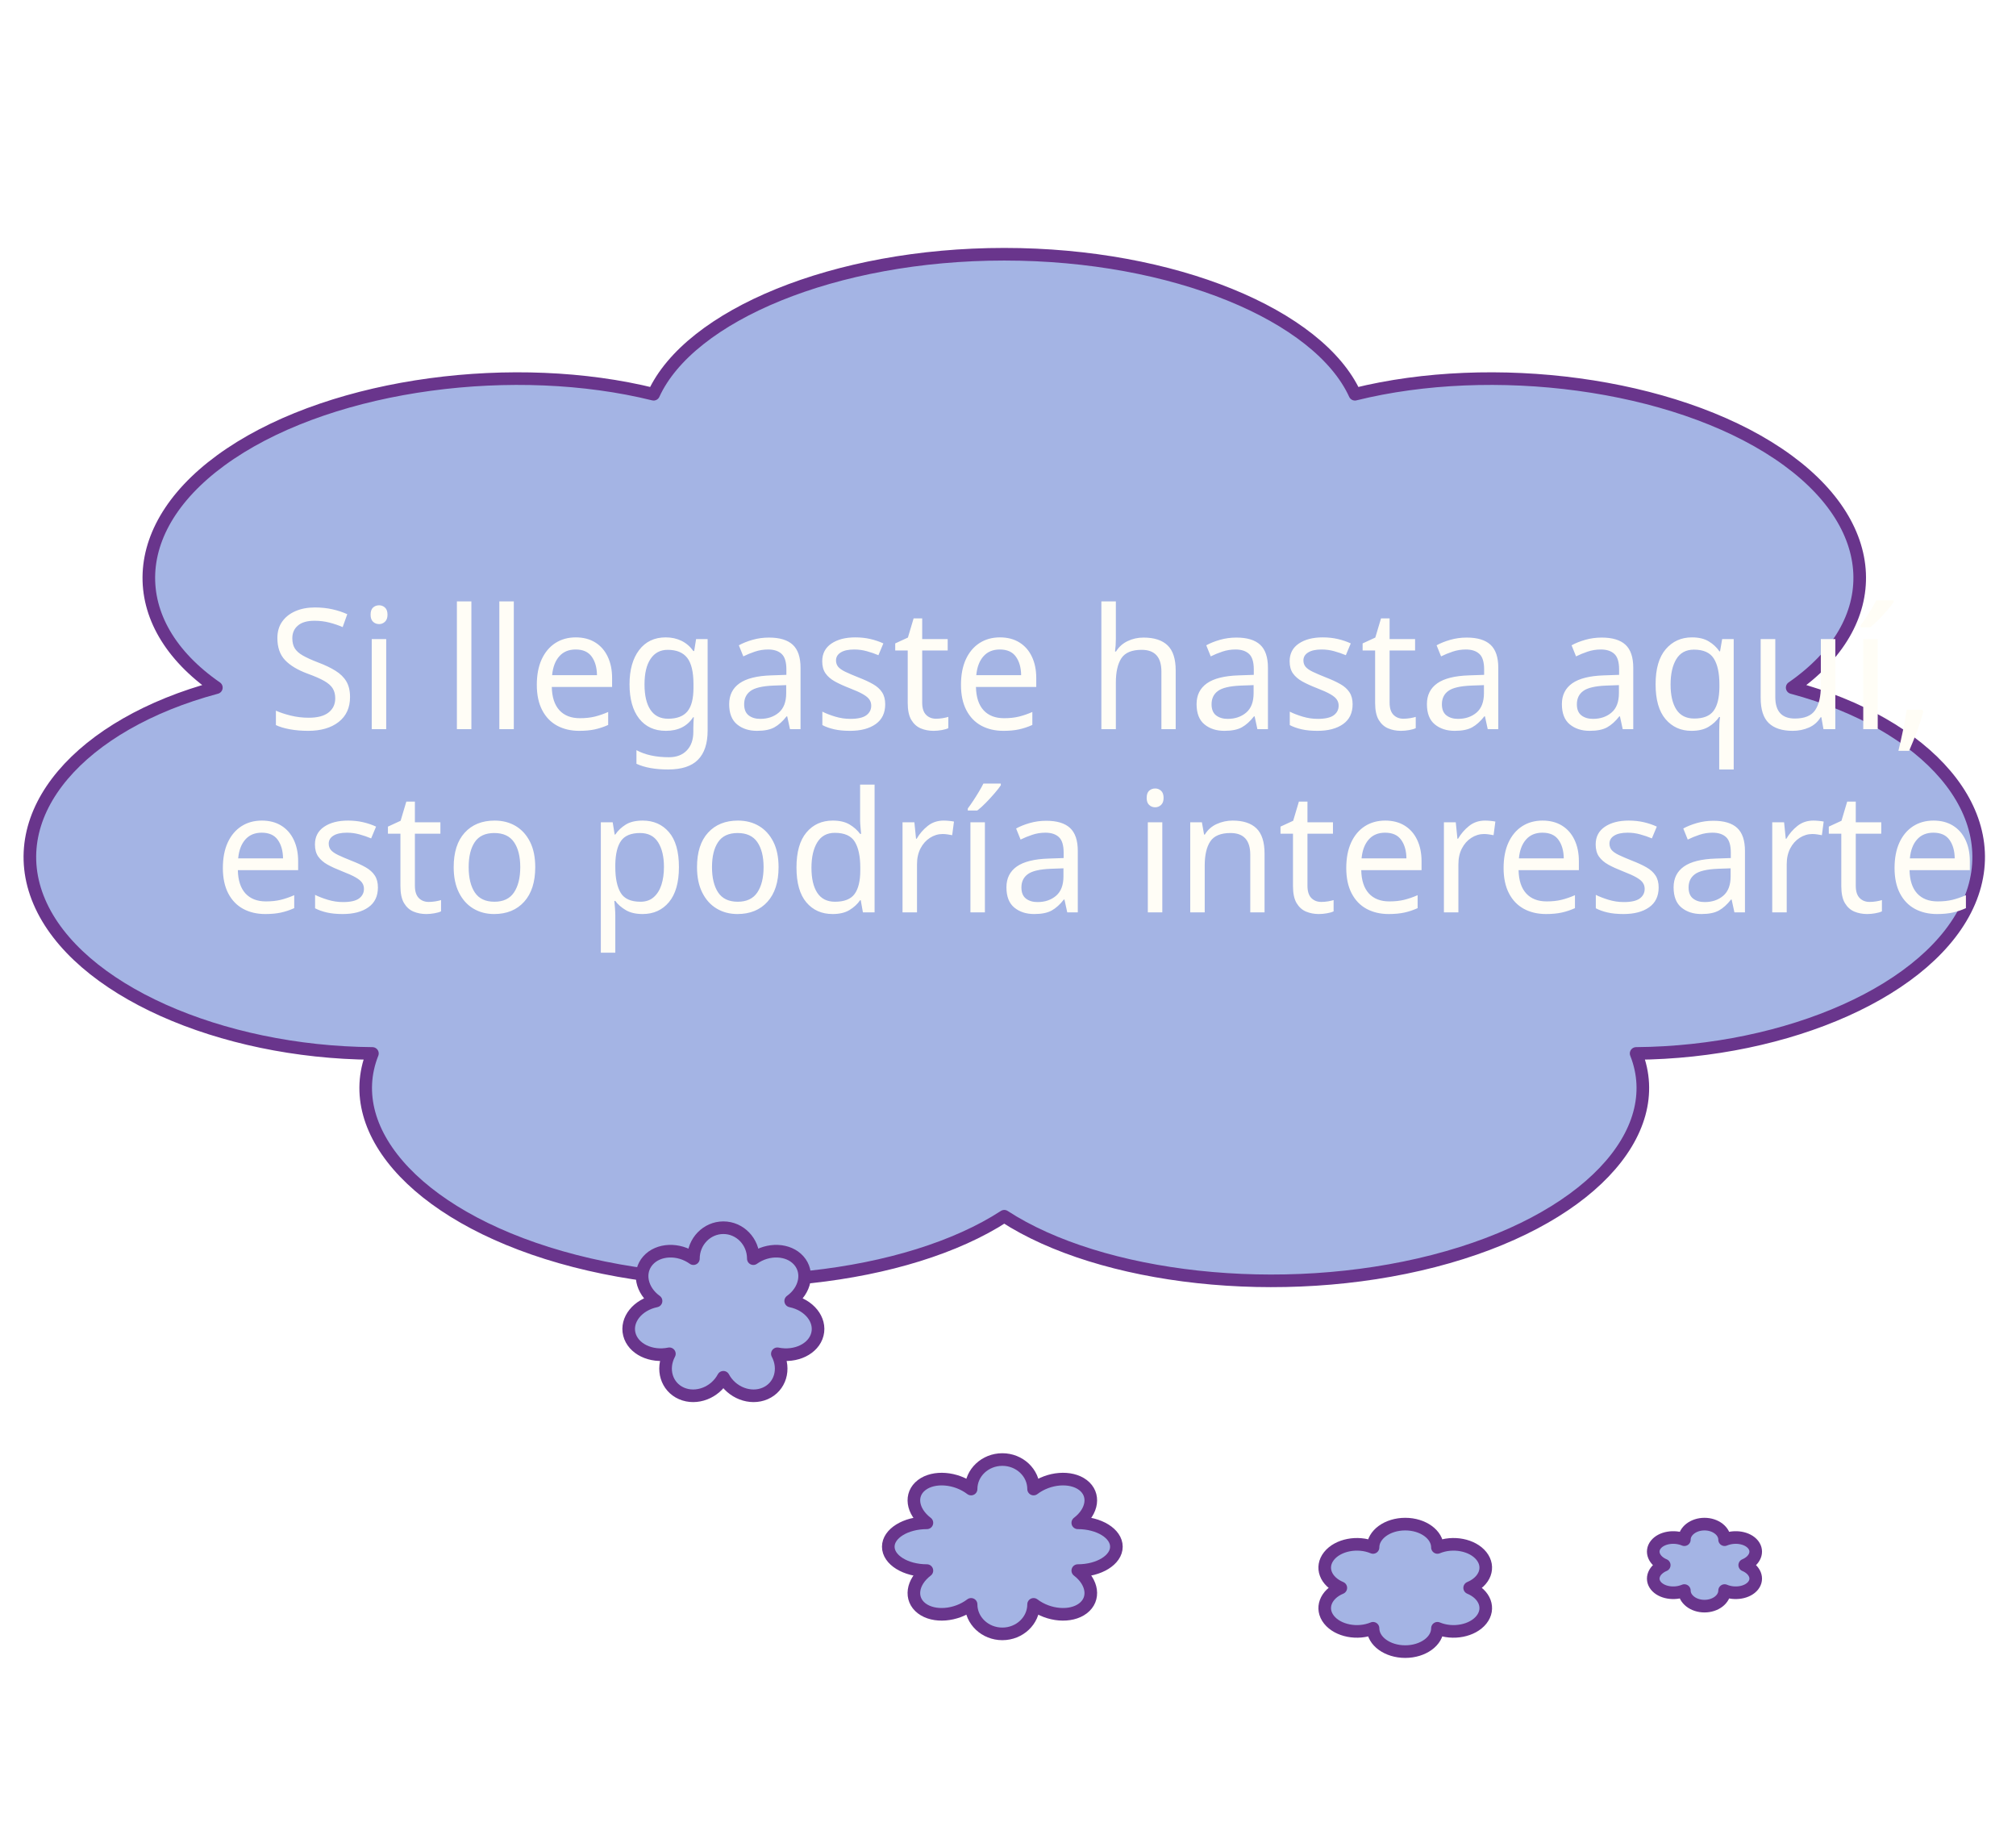
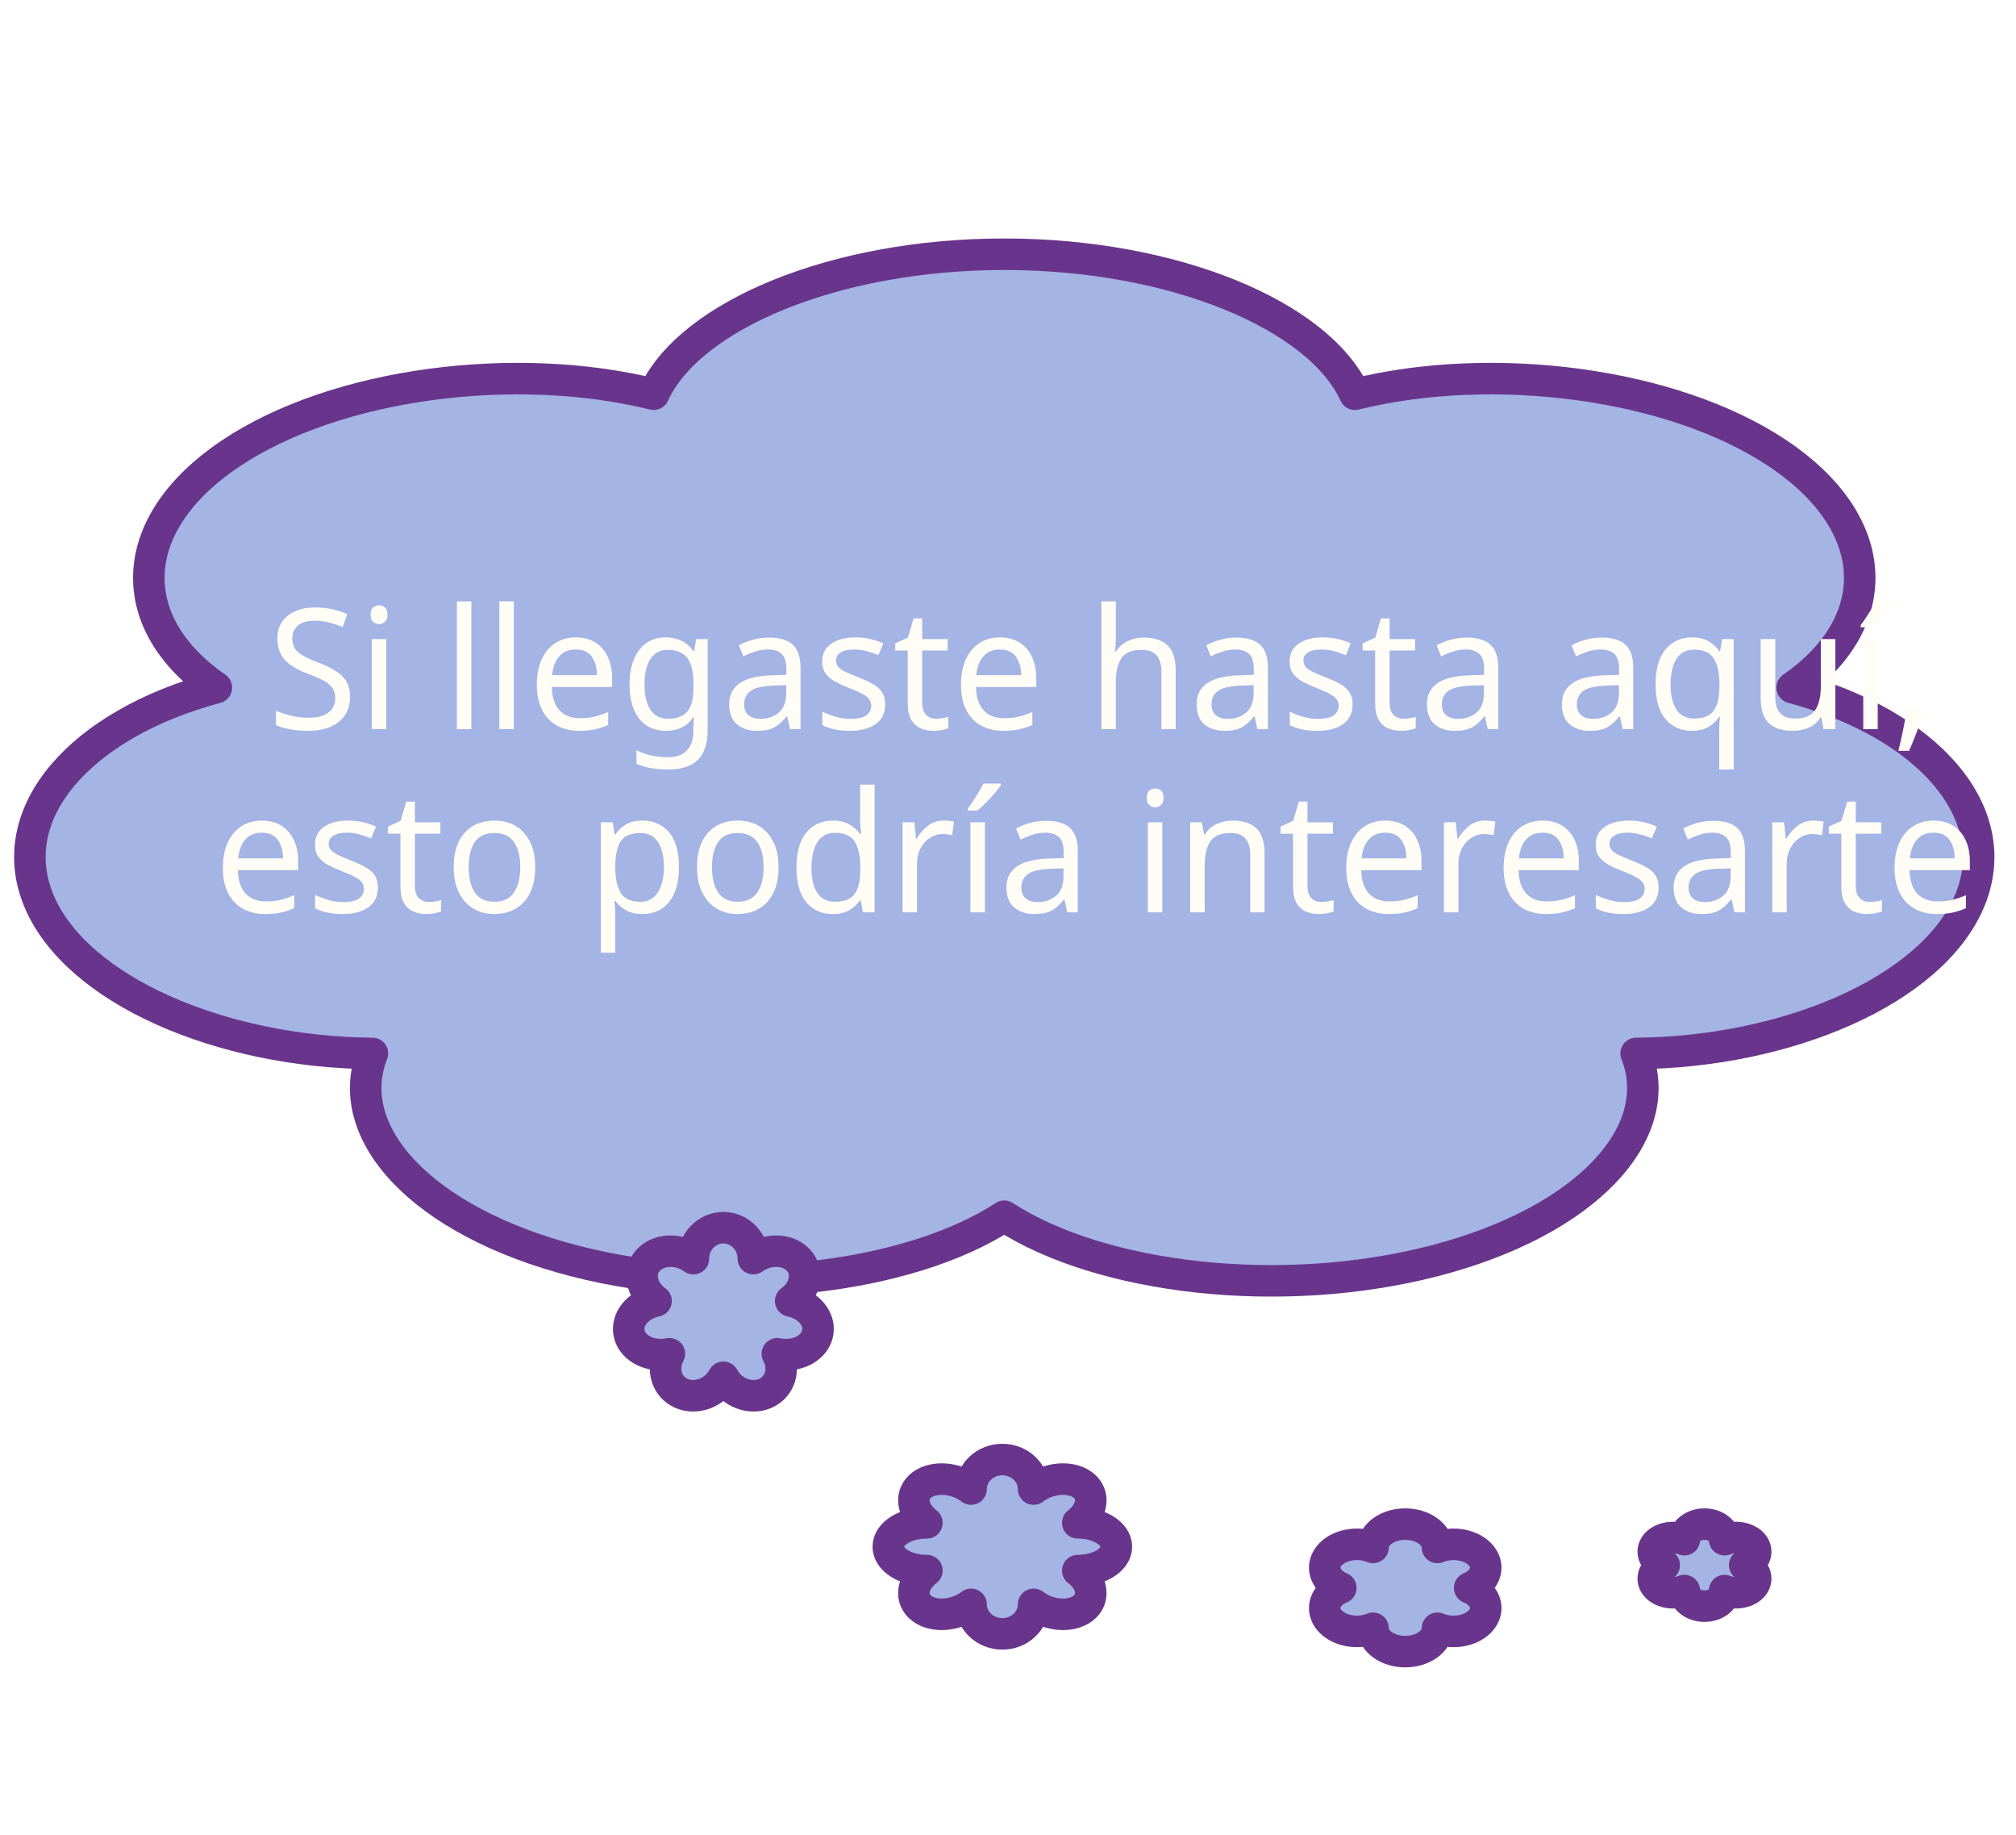
<svg xmlns="http://www.w3.org/2000/svg" width="100%" height="100%" viewBox="0 0 13325 12125" version="1.1" xml:space="preserve" style="fill-rule:evenodd;clip-rule:evenodd;stroke-linecap:round;stroke-linejoin:round;stroke-miterlimit:1.5;">
  <g>
-     <path d="M4320.19,2605.18c237.745,-520.503 1195.26,-925.165 2317.67,-925.165c1122.42,-0 2079.93,404.662 2317.67,925.165c908.979,-225.097 2097.42,-76.946 2797.23,392.476c699.816,469.422 705.375,1122.18 92.86,1546.14c895.733,239.811 1420.18,829.215 1170.42,1414.58c-249.761,585.359 -1200.34,994.672 -2201.88,1002.84c207.982,524.137 -326.483,1110.96 -1337.75,1371.47c-1011.26,260.51 -2202.18,118.157 -2838.56,-295.62c-636.384,413.777 -1827.3,556.13 -2838.56,295.62c-1011.26,-260.509 -1545.73,-847.333 -1337.75,-1371.47c-1001.54,-8.165 -1952.12,-417.478 -2201.88,-1002.84c-249.761,-585.36 274.686,-1174.76 1170.42,-1414.58c-612.516,-423.959 -606.957,-1076.72 92.859,-1546.14c699.816,-469.422 1888.25,-617.573 2797.23,-392.476Z" style="fill:#a4b4e4;stroke:#69358c;stroke-width:83.33px;" />
-     <path d="M4583.19,8317.21c-0,-112.851 88.729,-204.472 198.018,-204.472c109.29,0 198.019,91.621 198.019,204.472c97.646,-70.361 232.244,-64.804 300.384,12.403c68.141,77.207 44.187,197.014 -53.459,267.375c121.763,25.112 200.874,123.663 176.555,219.938c-24.319,96.276 -142.919,154.052 -264.681,128.94c54.189,101.675 18.242,219.008 -80.225,261.855c-98.466,42.847 -222.403,-4.915 -276.593,-106.59c-54.189,101.675 -178.126,149.437 -276.592,106.59c-98.467,-42.847 -134.414,-160.18 -80.225,-261.855c-121.762,25.112 -240.362,-32.664 -264.681,-128.94c-24.319,-96.275 54.792,-194.826 176.555,-219.938c-97.646,-70.361 -121.601,-190.168 -53.46,-267.375c68.141,-77.207 202.739,-82.764 300.385,-12.403Z" style="fill:#a4b4e4;stroke:#69358c;stroke-width:83.33px;" />
-     <path d="M11133,10174.4c0,-56.839 59.584,-102.985 132.975,-102.985c73.391,-0 132.975,46.146 132.975,102.985c67.47,-28.419 152.04,-13.846 188.735,32.524c36.695,46.37 11.71,107.09 -55.761,135.509c67.471,28.42 92.456,89.14 55.761,135.509c-36.695,46.37 -121.265,60.944 -188.735,32.524c-0,56.839 -59.584,102.986 -132.975,102.986c-73.391,-0 -132.975,-46.147 -132.975,-102.986c-67.47,28.42 -152.039,13.846 -188.735,-32.524c-36.695,-46.369 -11.71,-107.089 55.761,-135.509c-67.471,-28.419 -92.456,-89.139 -55.761,-135.509c36.696,-46.37 121.265,-60.943 188.735,-32.524Z" style="fill:#a4b4e4;stroke:#69358c;stroke-width:83.33px;" />
-     <path d="M6418.56,9839.7c-0,-107.636 92.546,-195.024 206.537,-195.024c113.991,0 206.537,87.388 206.537,195.024c99.611,-76.11 245.922,-87.901 326.526,-26.313c80.604,61.587 65.173,173.381 -34.438,249.491c140.871,0 255.24,70.713 255.24,157.811c0,87.099 -114.369,157.811 -255.24,157.811c99.611,76.111 115.042,187.904 34.438,249.492c-80.604,61.588 -226.915,49.797 -326.526,-26.314c0,107.637 -92.546,195.024 -206.537,195.024c-113.991,0 -206.537,-87.387 -206.537,-195.024c-99.611,76.111 -245.923,87.902 -326.526,26.314c-80.604,-61.588 -65.173,-173.381 34.438,-249.492c-140.871,0 -255.24,-70.712 -255.24,-157.811c-0,-87.098 114.369,-157.811 255.24,-157.811c-99.611,-76.11 -115.042,-187.904 -34.438,-249.491c80.603,-61.588 226.915,-49.797 326.526,26.313Z" style="fill:#a4b4e4;stroke:#69358c;stroke-width:83.33px;" />
-     <path d="M9075.19,10225.6c-0,-85.097 95.394,-154.184 212.893,-154.184c117.499,-0 212.893,69.087 212.893,154.184c101.757,-42.548 232.068,-17.26 290.817,56.435c58.75,73.696 23.833,168.072 -77.924,210.62c101.757,42.548 136.674,136.924 77.924,210.619c-58.749,73.696 -189.06,98.984 -290.817,56.436c-0,85.096 -95.394,154.184 -212.893,154.184c-117.499,-0 -212.893,-69.088 -212.893,-154.184c-101.757,42.548 -232.068,17.26 -290.817,-56.436c-58.75,-73.695 -23.833,-168.071 77.924,-210.619c-101.757,-42.548 -136.674,-136.924 -77.924,-210.62c58.749,-73.695 189.06,-98.983 290.817,-56.435Z" style="fill:#a4b4e4;stroke:#69358c;stroke-width:83.33px;" />
-   </g>
-   <g transform="matrix(19.502,0,0,19.9311,-7592.87,2136.91)">
-     <text x="480.003px" y="134.527px" style="font-family:'Dantesque-Regular', 'Dantesque';font-size:55.721px;fill:#fffdf6;">Si llegaste hasta aquí,</text>
-     <g transform="matrix(55.7208,0,0,55.7208,1000.13,195.263)" />
-     <text x="461.81px" y="195.263px" style="font-family:'Dantesque-Regular', 'Dantesque';font-size:55.721px;fill:#fffdf6;">esto podría interesarte</text>
+     <g>
+       <path d="M4320.19,2605.18c237.745,-520.503 1195.26,-925.165 2317.67,-925.165c1122.42,-0 2079.93,404.662 2317.67,925.165c908.979,-225.097 2097.42,-76.946 2797.23,392.476c699.816,469.422 705.375,1122.18 92.86,1546.14c895.733,239.811 1420.18,829.215 1170.42,1414.58c-249.761,585.359 -1200.34,994.672 -2201.88,1002.84c207.982,524.137 -326.483,1110.96 -1337.75,1371.47c-1011.26,260.51 -2202.18,118.157 -2838.56,-295.62c-636.384,413.777 -1827.3,556.13 -2838.56,295.62c-1011.26,-260.509 -1545.73,-847.333 -1337.75,-1371.47c-1001.54,-8.165 -1952.12,-417.478 -2201.88,-1002.84c-249.761,-585.36 274.686,-1174.76 1170.42,-1414.58c-612.516,-423.959 -606.957,-1076.72 92.859,-1546.14c699.816,-469.422 1888.25,-617.573 2797.23,-392.476Z" style="fill:#a4b4e4;stroke:#69358c;stroke-width:208.33px;" />
+       <path d="M4583.19,8317.21c-0,-112.851 88.729,-204.472 198.018,-204.472c109.29,0 198.019,91.621 198.019,204.472c97.646,-70.361 232.244,-64.804 300.384,12.403c68.141,77.207 44.187,197.014 -53.459,267.375c121.763,25.112 200.874,123.663 176.555,219.938c-24.319,96.276 -142.919,154.052 -264.681,128.94c54.189,101.675 18.242,219.008 -80.225,261.855c-98.466,42.847 -222.403,-4.915 -276.593,-106.59c-54.189,101.675 -178.126,149.437 -276.592,106.59c-98.467,-42.847 -134.414,-160.18 -80.225,-261.855c-121.762,25.112 -240.362,-32.664 -264.681,-128.94c-24.319,-96.275 54.792,-194.826 176.555,-219.938c-97.646,-70.361 -121.601,-190.168 -53.46,-267.375c68.141,-77.207 202.739,-82.764 300.385,-12.403Z" style="fill:#a4b4e4;stroke:#69358c;stroke-width:208.33px;" />
+       <path d="M11133,10174.4c0,-56.839 59.584,-102.985 132.975,-102.985c73.391,-0 132.975,46.146 132.975,102.985c67.47,-28.419 152.04,-13.846 188.735,32.524c36.695,46.37 11.71,107.09 -55.761,135.509c67.471,28.42 92.456,89.14 55.761,135.509c-36.695,46.37 -121.265,60.944 -188.735,32.524c-0,56.839 -59.584,102.986 -132.975,102.986c-73.391,-0 -132.975,-46.147 -132.975,-102.986c-67.47,28.42 -152.039,13.846 -188.735,-32.524c-36.695,-46.369 -11.71,-107.089 55.761,-135.509c-67.471,-28.419 -92.456,-89.139 -55.761,-135.509c36.696,-46.37 121.265,-60.943 188.735,-32.524Z" style="fill:#a4b4e4;stroke:#69358c;stroke-width:208.33px;" />
+       <path d="M6418.56,9839.7c-0,-107.636 92.546,-195.024 206.537,-195.024c113.991,0 206.537,87.388 206.537,195.024c99.611,-76.11 245.922,-87.901 326.526,-26.313c80.604,61.587 65.173,173.381 -34.438,249.491c140.871,0 255.24,70.713 255.24,157.811c0,87.099 -114.369,157.811 -255.24,157.811c99.611,76.111 115.042,187.904 34.438,249.492c-80.604,61.588 -226.915,49.797 -326.526,-26.314c0,107.637 -92.546,195.024 -206.537,195.024c-113.991,0 -206.537,-87.387 -206.537,-195.024c-99.611,76.111 -245.923,87.902 -326.526,26.314c-80.604,-61.588 -65.173,-173.381 34.438,-249.492c-140.871,0 -255.24,-70.712 -255.24,-157.811c-0,-87.098 114.369,-157.811 255.24,-157.811c-99.611,-76.11 -115.042,-187.904 -34.438,-249.491c80.603,-61.588 226.915,-49.797 326.526,26.313Z" style="fill:#a4b4e4;stroke:#69358c;stroke-width:208.33px;" />
+       <path d="M9075.19,10225.6c-0,-85.097 95.394,-154.184 212.893,-154.184c117.499,-0 212.893,69.087 212.893,154.184c101.757,-42.548 232.068,-17.26 290.817,56.435c58.75,73.696 23.833,168.072 -77.924,210.62c101.757,42.548 136.674,136.924 77.924,210.619c-58.749,73.696 -189.06,98.984 -290.817,56.436c-0,85.096 -95.394,154.184 -212.893,154.184c-117.499,-0 -212.893,-69.088 -212.893,-154.184c-101.757,42.548 -232.068,17.26 -290.817,-56.436c-58.75,-73.695 -23.833,-168.071 77.924,-210.619c-101.757,-42.548 -136.674,-136.924 -77.924,-210.62c58.749,-73.695 189.06,-98.983 290.817,-56.435Z" style="fill:#a4b4e4;stroke:#69358c;stroke-width:208.33px;" />
+     </g>
+     <g transform="matrix(19.502,0,0,19.9311,-7592.87,2136.91)">
+       <text x="480.003px" y="134.527px" style="font-family:'Dantesque-Regular', 'Dantesque';font-size:55.721px;fill:#fffdf6;">Si llegaste hasta aquí,</text>
+       <g transform="matrix(55.7208,0,0,55.7208,1000.13,195.263)" />
+       <text x="461.81px" y="195.263px" style="font-family:'Dantesque-Regular', 'Dantesque';font-size:55.721px;fill:#fffdf6;">esto podría interesarte</text>
+     </g>
  </g>
</svg>
